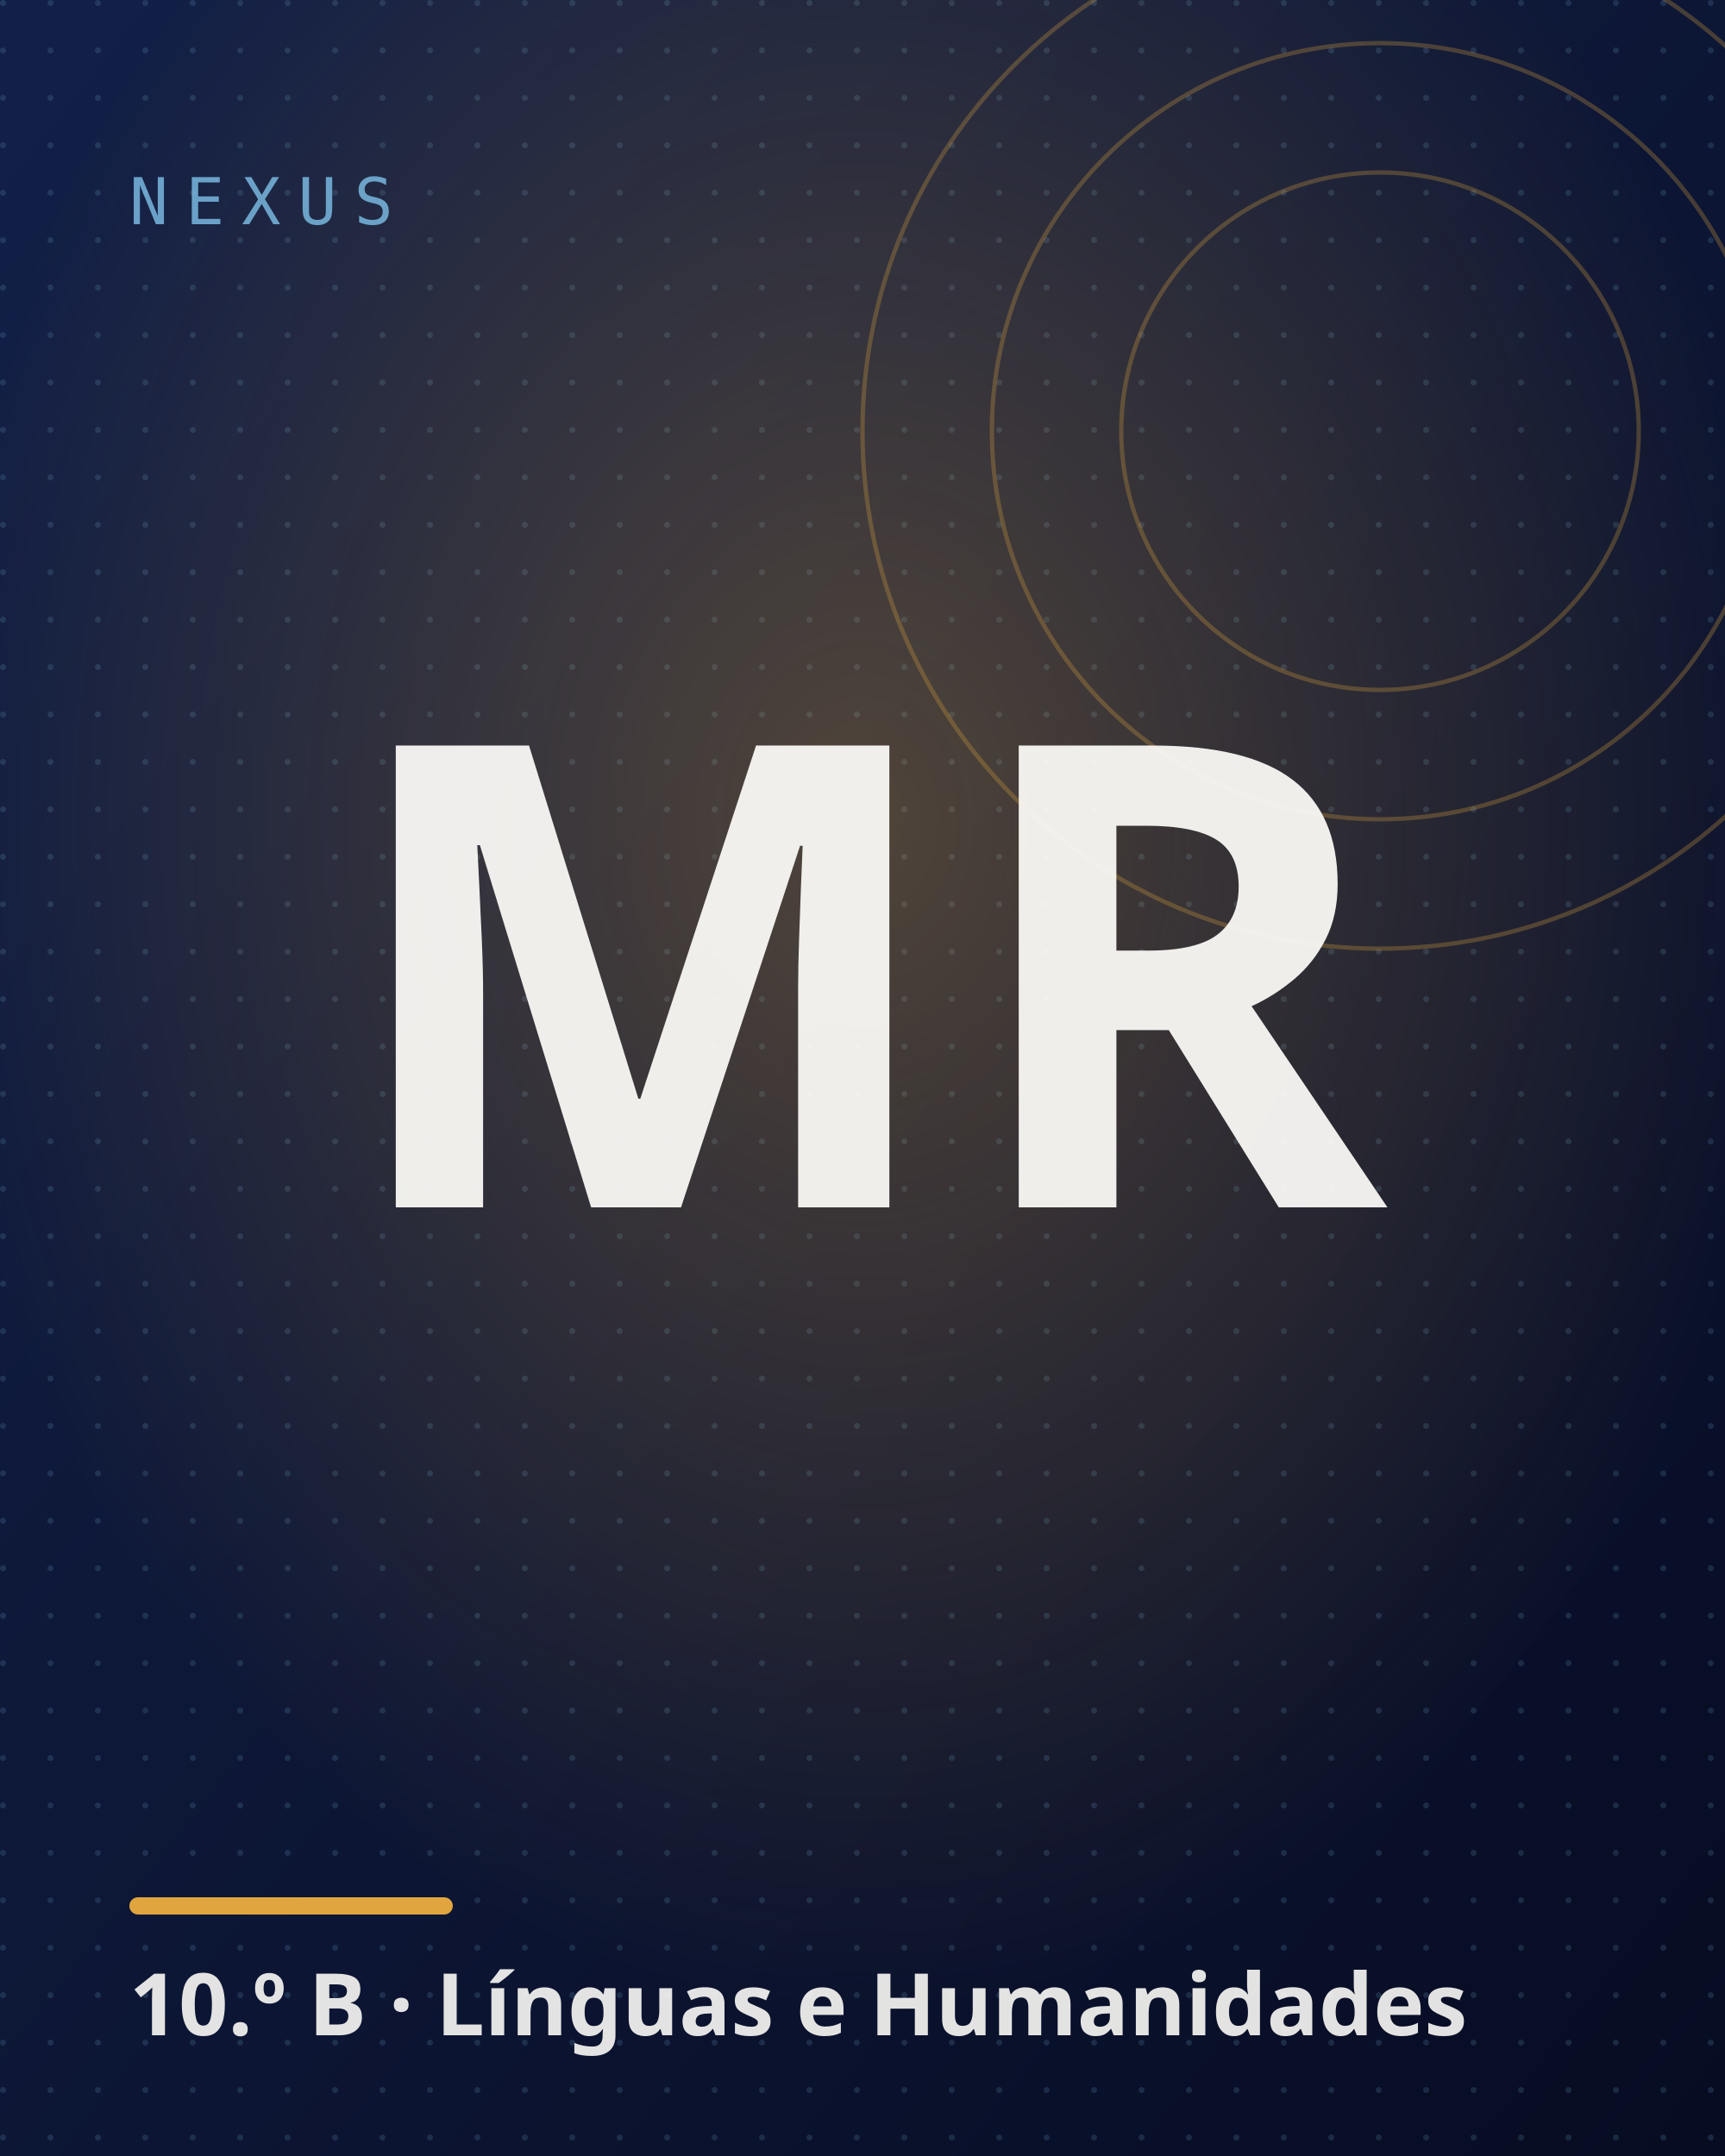
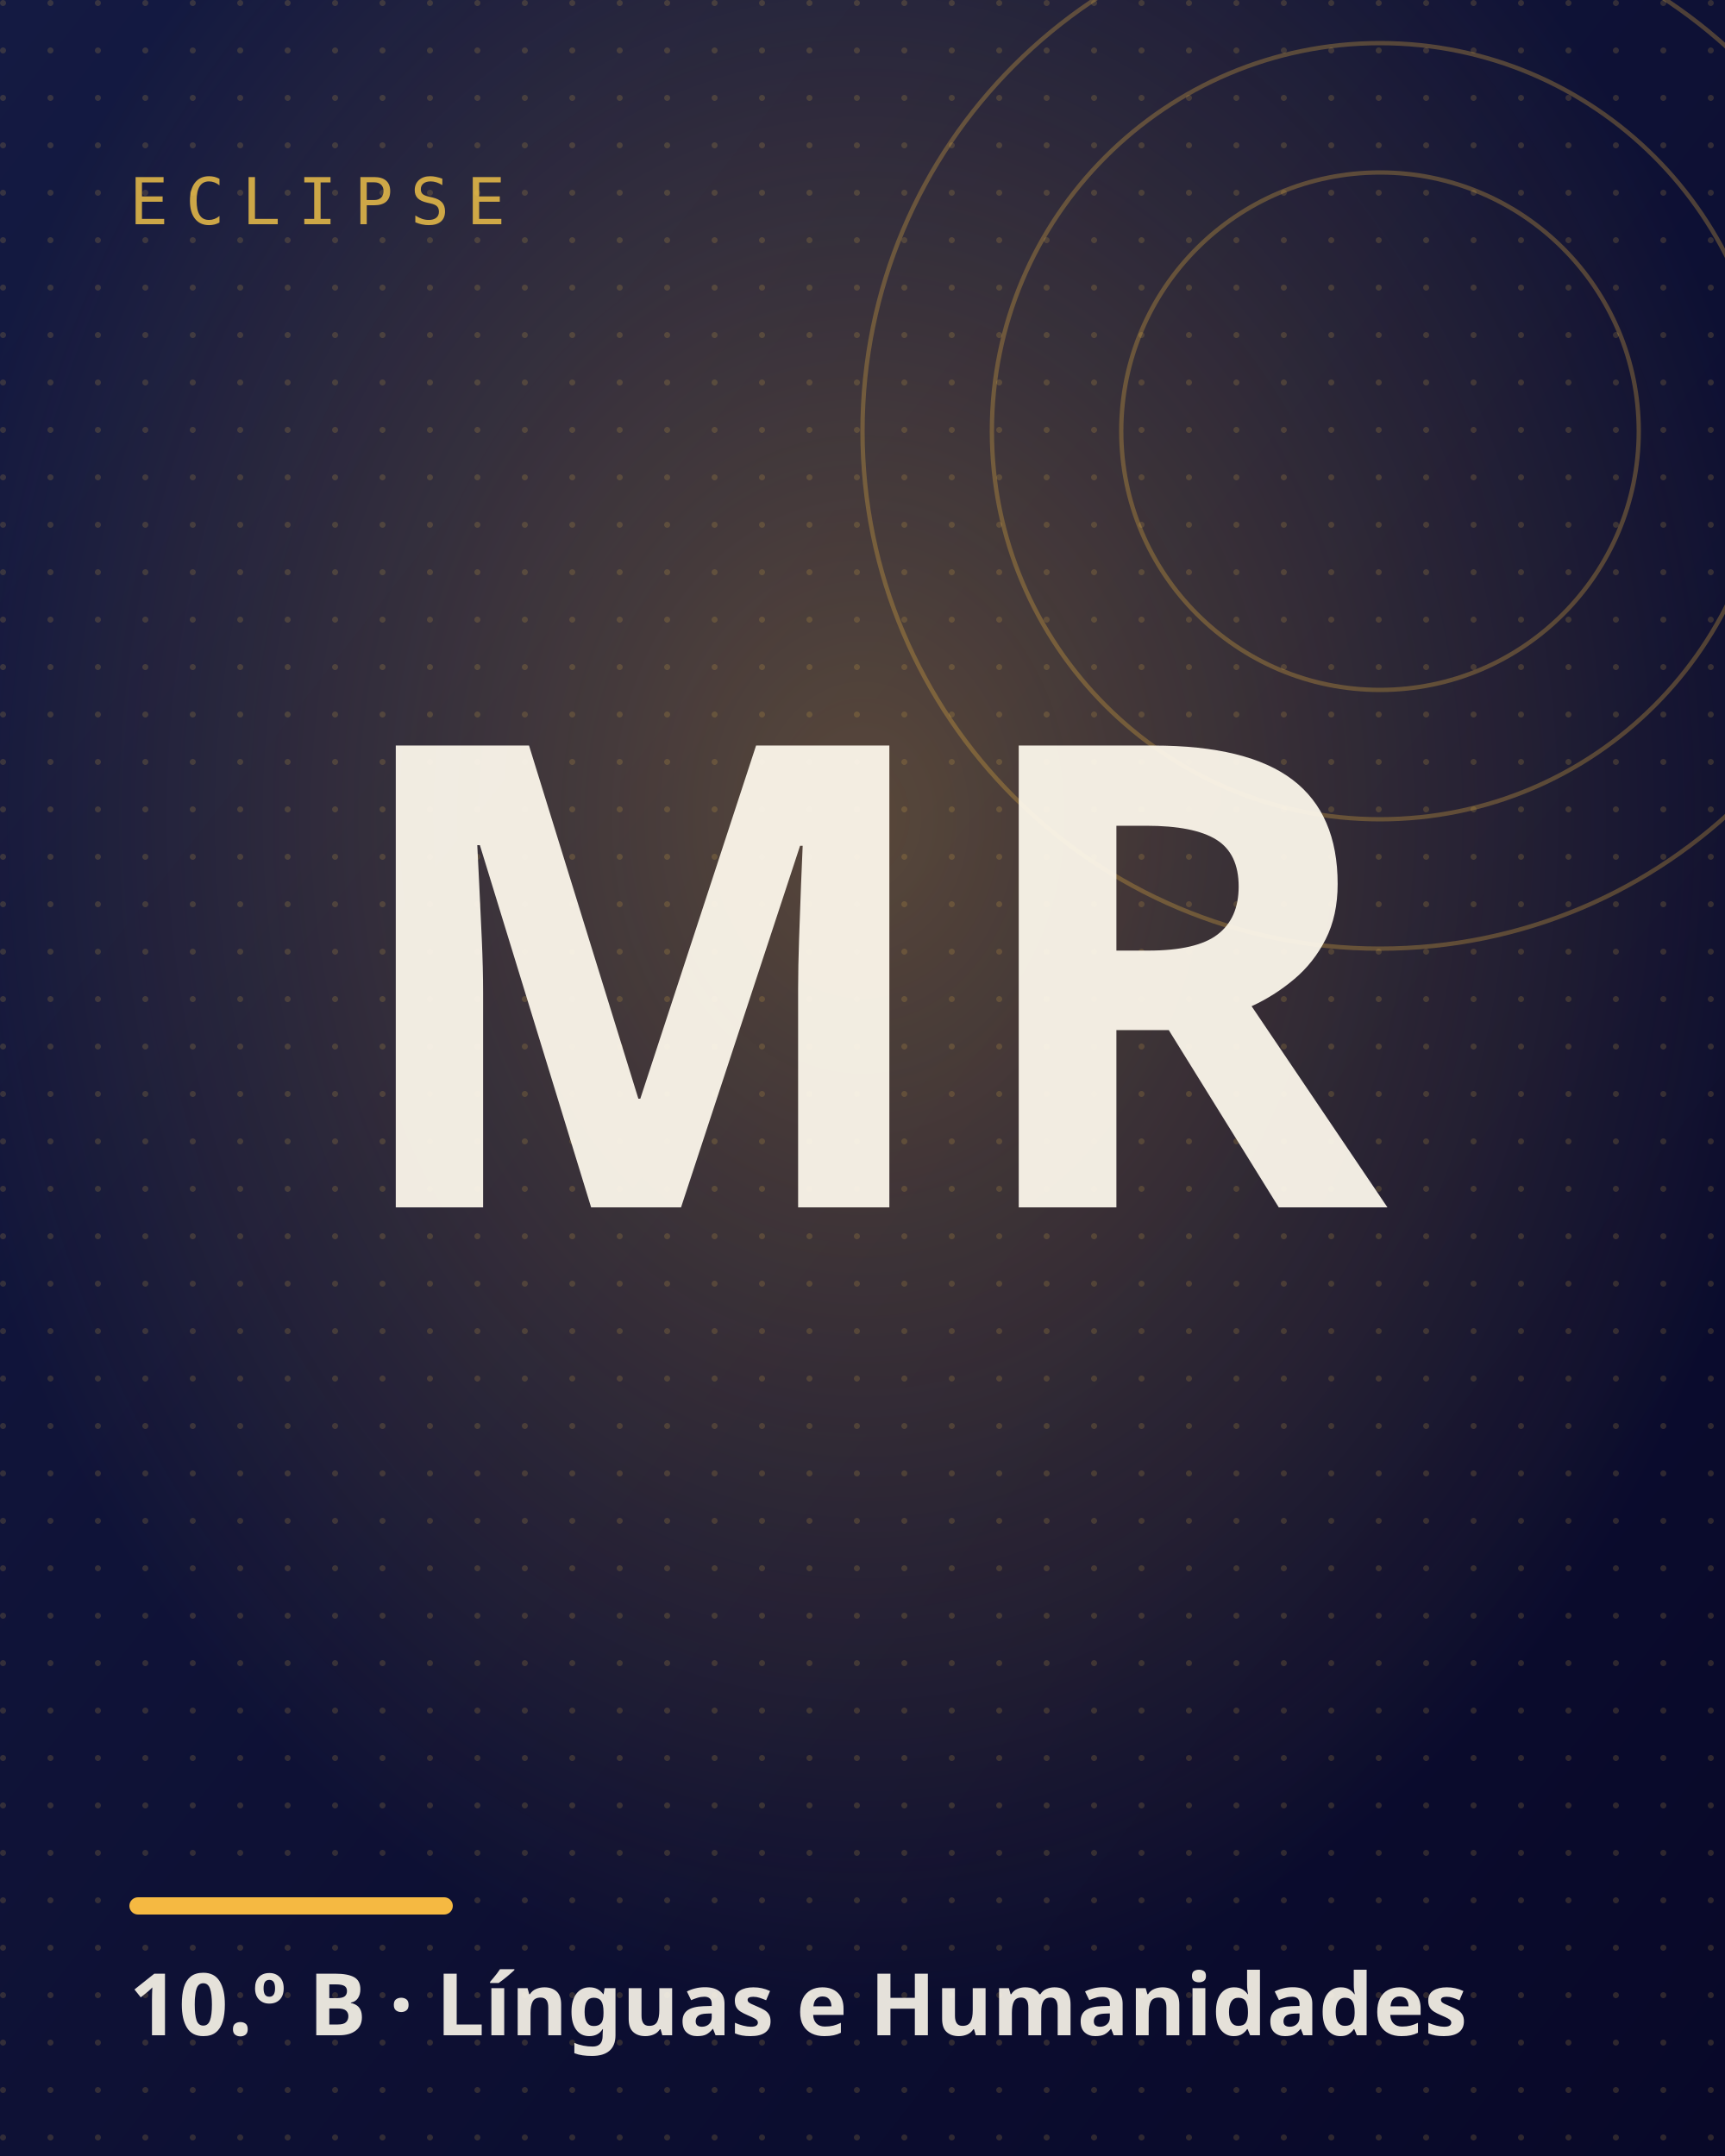
<svg xmlns="http://www.w3.org/2000/svg" viewBox="0 0 800 1000" role="img" aria-label="Retrato de Matilde Reis">
  <defs>
    <linearGradient id="bg" x1="0" y1="0" x2="1" y2="1">
-       <stop offset="0" stop-color="#122048" />
-       <stop offset="1" stop-color="#070c22" />
+       <stop offset="0" stop-color="#141a42" />
+       <stop offset="1" stop-color="#080828" />
    </linearGradient>
    <radialGradient id="glow" cx="50%" cy="38%" r="55%">
-       <stop offset="0" stop-color="#e0a53e" stop-opacity="0.32" />
-       <stop offset="1" stop-color="#e0a53e" stop-opacity="0" />
+       <stop offset="0" stop-color="#f5b942" stop-opacity="0.32" />
+       <stop offset="1" stop-color="#f5b942" stop-opacity="0" />
    </radialGradient>
    <pattern id="dots" width="22" height="22" patternUnits="userSpaceOnUse">
-       <circle cx="1.4" cy="1.4" r="1.4" fill="#7ec1e8" opacity="0.16" />
+       <circle cx="1.4" cy="1.4" r="1.4" fill="#f8c848" opacity="0.16" />
    </pattern>
  </defs>
  <rect width="800" height="1000" fill="url(#bg)" />
  <rect width="800" height="1000" fill="url(#dots)" />
  <rect width="800" height="1000" fill="url(#glow)" />
-   <g fill="none" stroke="#e0a53e" stroke-opacity="0.28" stroke-width="2">
+   <g fill="none" stroke="#f5b942" stroke-opacity="0.28" stroke-width="2">
    <circle cx="640" cy="200" r="120" />
    <circle cx="640" cy="200" r="180" />
    <circle cx="640" cy="200" r="240" />
  </g>
-   <text x="60" y="104" font-family="ui-monospace, Consolas, monospace" font-size="30" letter-spacing="8" fill="#7ec1e8" opacity="0.8">NEXUS</text>
-   <text x="400" y="560" text-anchor="middle" font-family="Outfit, Segoe UI, sans-serif" font-weight="800" font-size="300" letter-spacing="6" fill="#fbfaf6" opacity="0.94">MR</text>
-   <rect x="60" y="880" width="150" height="8" rx="4" fill="#e0a53e" />
-   <text x="60" y="944" font-family="Outfit, Segoe UI, sans-serif" font-weight="600" font-size="40" fill="#fbfaf6" opacity="0.9">10.º B · Línguas e Humanidades</text>
+   <text x="60" y="104" font-family="ui-monospace, Consolas, monospace" font-size="30" letter-spacing="8" fill="#f8c848" opacity="0.8">ECLIPSE</text>
+   <text x="400" y="560" text-anchor="middle" font-family="Outfit, Segoe UI, sans-serif" font-weight="800" font-size="300" letter-spacing="6" fill="#fdf8ec" opacity="0.94">MR</text>
+   <rect x="60" y="880" width="150" height="8" rx="4" fill="#f5b942" />
+   <text x="60" y="944" font-family="Outfit, Segoe UI, sans-serif" font-weight="600" font-size="40" fill="#fdf8ec" opacity="0.9">10.º B · Línguas e Humanidades</text>
</svg>
